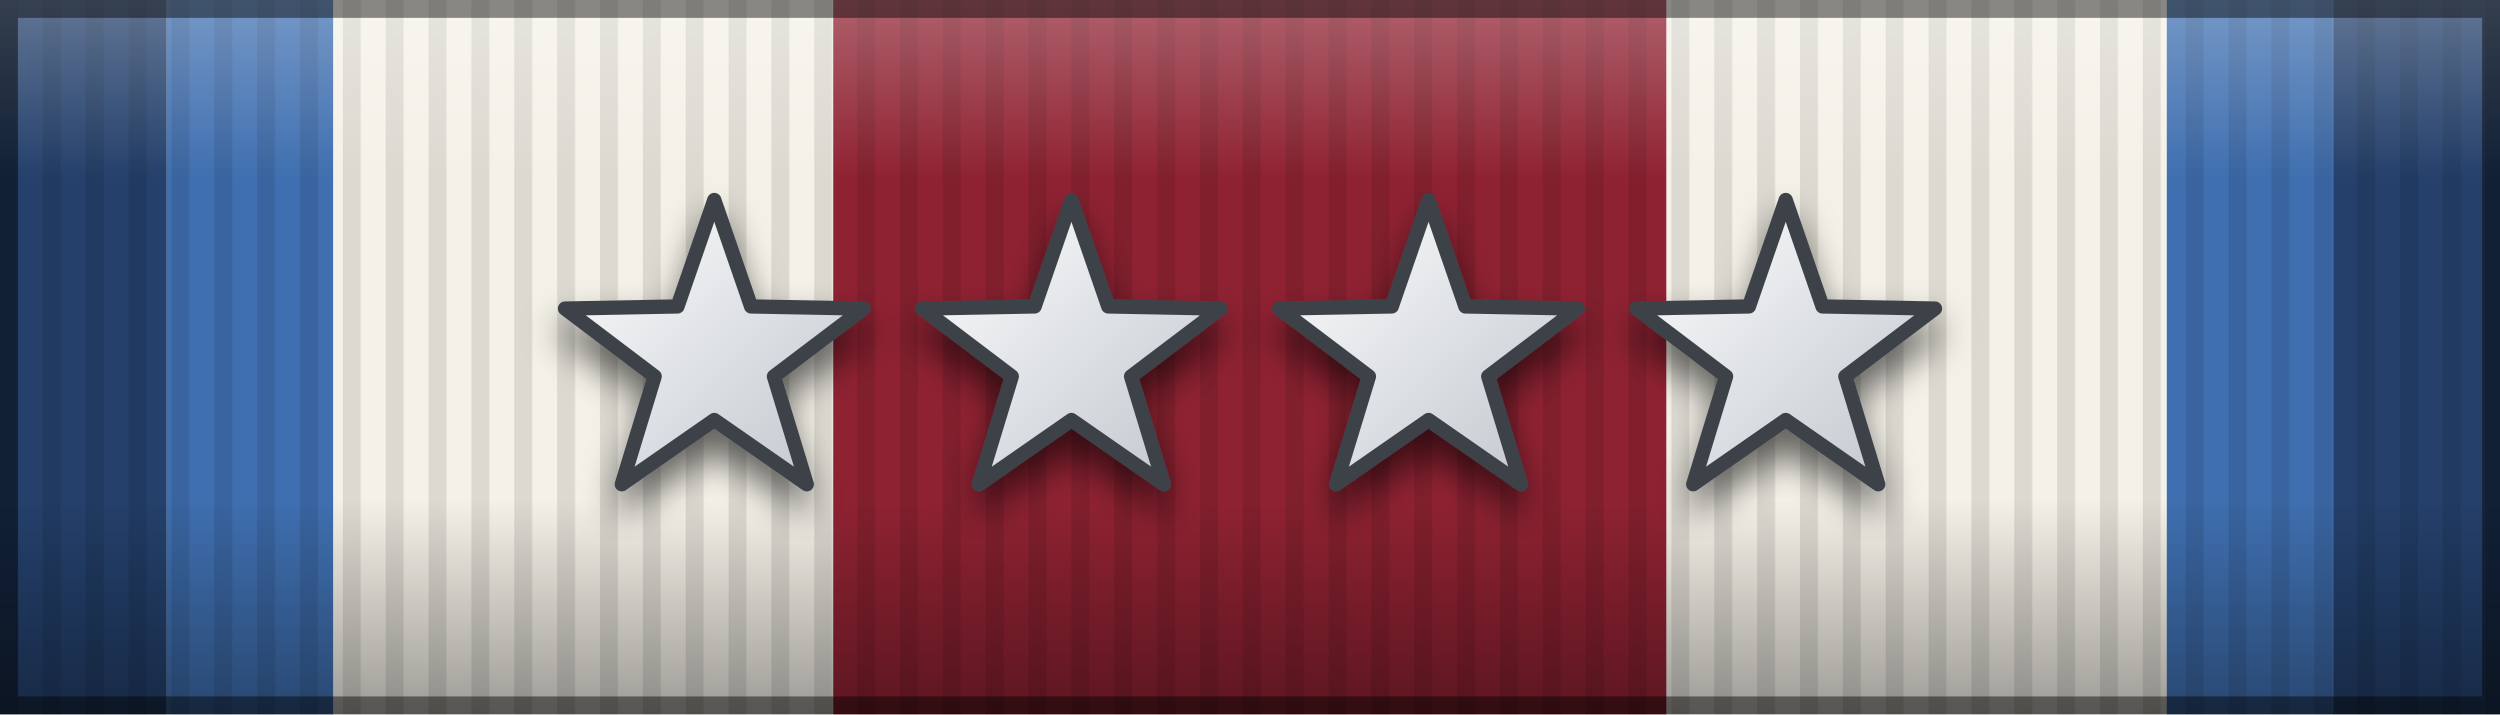
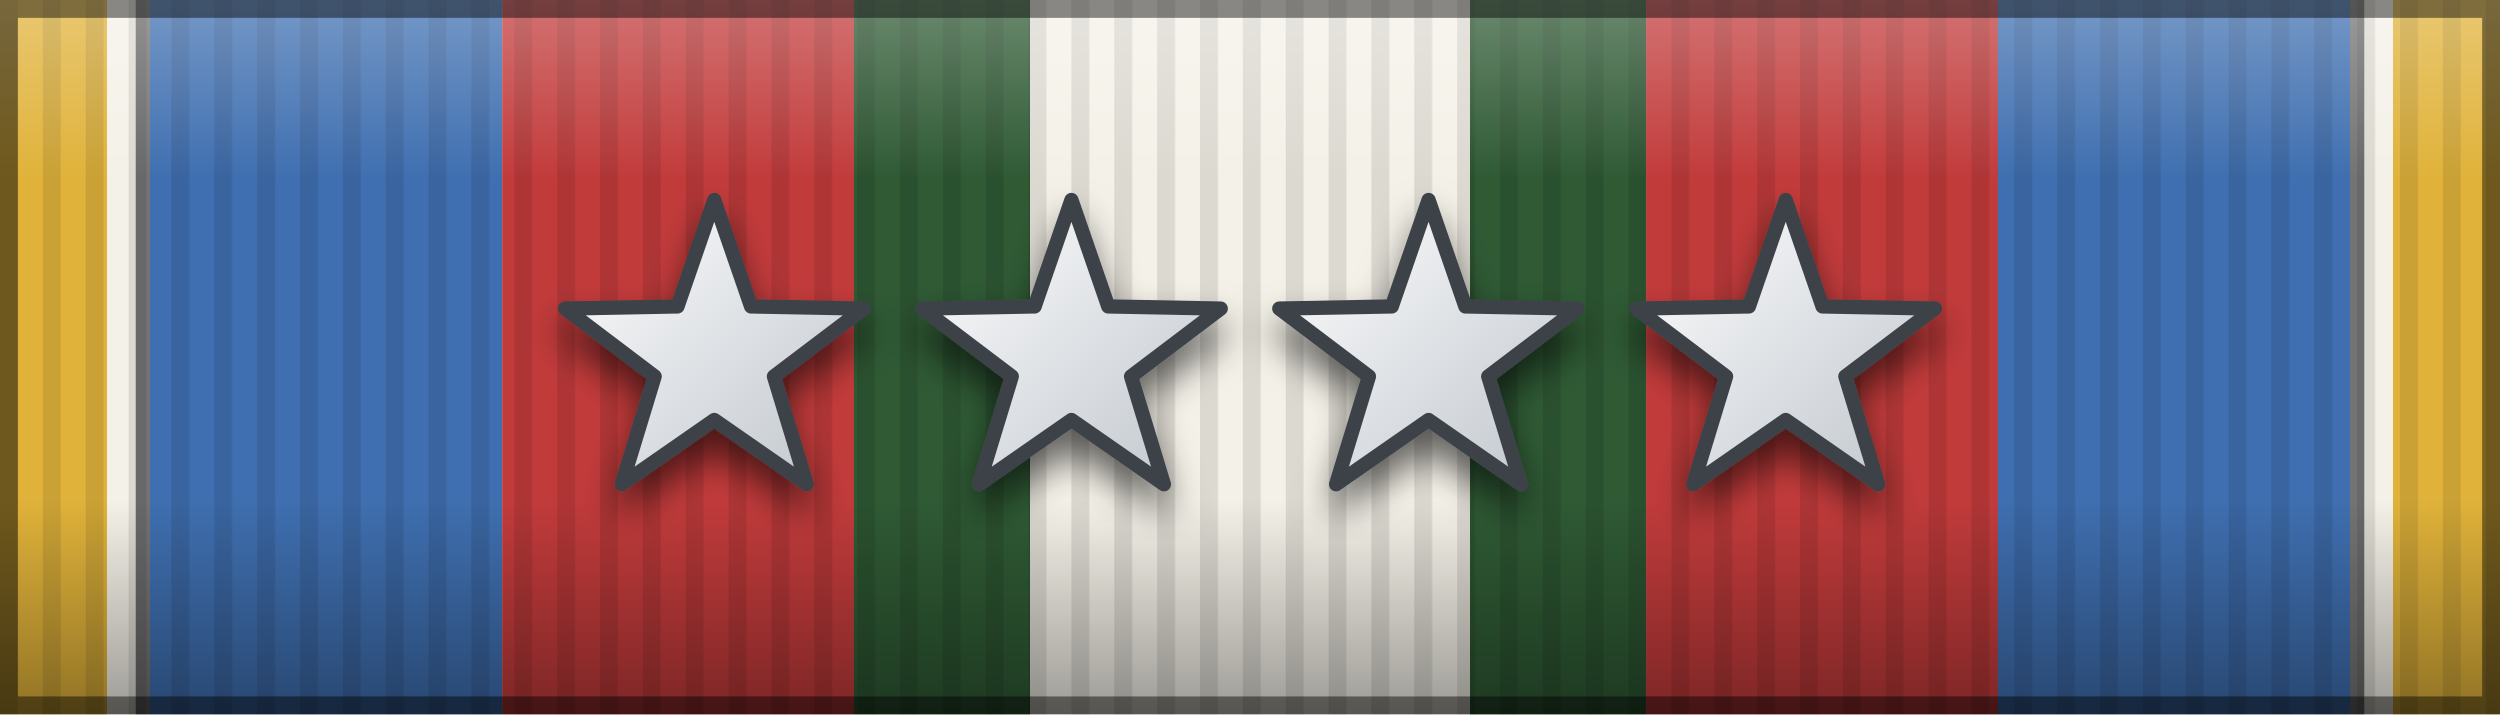
<svg xmlns="http://www.w3.org/2000/svg" viewBox="0 0 70 20" width="70" height="20">
  <defs>
    <linearGradient id="r394-shade" x1="0" y1="0" x2="0" y2="1">
      <stop offset="0" stop-color="#fff" stop-opacity="0.28" />
      <stop offset="0.25" stop-color="#fff" stop-opacity="0" />
      <stop offset="0.7" stop-color="#000" stop-opacity="0" />
      <stop offset="1" stop-color="#000" stop-opacity="0.35" />
    </linearGradient>
    <pattern id="r394-weave" width="1.2" height="1.2" patternUnits="userSpaceOnUse">
      <rect width="0.5" height="1.2" fill="#000" opacity="0.1" />
    </pattern>
    <linearGradient id="r394-metal" x1="0" y1="0" x2="1" y2="1">
      <stop offset="0" stop-color="#ffffff" />
      <stop offset="1" stop-color="#bfc5cc" />
    </linearGradient>
    <filter id="r394-shadow" x="-20%" y="-20%" width="140%" height="140%">
      <feDropShadow dx="0" dy="0.6" stdDeviation="0.5" flood-color="#000" flood-opacity="0.6" />
    </filter>
  </defs>
-   <rect x="0" y="0" width="4.67" height="20" fill="#24406b" />
-   <rect x="4.67" y="0" width="4.67" height="20" fill="#3f6fb0" />
-   <rect x="9.33" y="0" width="14" height="20" fill="#f4f1e8" />
-   <rect x="23.33" y="0" width="23.33" height="20" fill="#8f2232" />
-   <rect x="46.67" y="0" width="14" height="20" fill="#f4f1e8" />
-   <rect x="60.67" y="0" width="4.67" height="20" fill="#3f6fb0" />
-   <rect x="65.33" y="0" width="4.67" height="20" fill="#24406b" />
+   <rect x="0" y="0" width="3" height="20" fill="#e0b23a" />
+   <rect x="67" y="0" width="3" height="20" fill="#e0b23a" />
+   <rect x="3" y="0" width="0.8" height="20" fill="#f4f1e8" />
+   <rect x="66.2" y="0" width="0.8" height="20" fill="#f4f1e8" />
+   <rect x="3.8" y="0" width="0.4" height="20" fill="#000" fill-opacity="0.55" />
+   <rect x="65.8" y="0" width="0.4" height="20" fill="#000" fill-opacity="0.55" />
+   <rect x="4.2" y="0" width="9.86" height="20" fill="#3f6fb0" />
+   <rect x="14.06" y="0" width="9.86" height="20" fill="#c23b3b" />
+   <rect x="23.91" y="0" width="4.93" height="20" fill="#2f5a34" />
+   <rect x="28.84" y="0" width="12.32" height="20" fill="#f4f1e8" />
+   <rect x="41.16" y="0" width="4.93" height="20" fill="#2f5a34" />
+   <rect x="46.09" y="0" width="9.86" height="20" fill="#c23b3b" />
+   <rect x="55.94" y="0" width="9.86" height="20" fill="#3f6fb0" />
  <rect width="70" height="20" fill="url(#r394-weave)" />
  <rect width="70" height="20" fill="url(#r394-shade)" />
  <rect x="0.25" y="0.25" width="69.5" height="19.5" fill="none" stroke="#000" stroke-opacity="0.45" stroke-width="0.5" />
  <g filter="url(#r394-shadow)">
    <path d="M20,5.6 L21.03,8.58 L24.18,8.64 L21.67,10.54 L22.59,13.56 L20,11.76 L17.41,13.56 L18.33,10.54 L15.82,8.64 L18.97,8.58 Z" fill="url(#r394-metal)" stroke="#3d434a" stroke-width="0.4" stroke-linejoin="round" />
    <path d="M30,5.6 L31.03,8.58 L34.18,8.64 L31.67,10.54 L32.59,13.56 L30,11.76 L27.41,13.56 L28.33,10.54 L25.82,8.64 L28.97,8.58 Z" fill="url(#r394-metal)" stroke="#3d434a" stroke-width="0.4" stroke-linejoin="round" />
    <path d="M40,5.6 L41.03,8.58 L44.18,8.64 L41.67,10.54 L42.59,13.56 L40,11.76 L37.41,13.56 L38.33,10.54 L35.82,8.64 L38.97,8.58 Z" fill="url(#r394-metal)" stroke="#3d434a" stroke-width="0.4" stroke-linejoin="round" />
    <path d="M50,5.6 L51.03,8.58 L54.18,8.64 L51.67,10.54 L52.59,13.56 L50,11.76 L47.41,13.56 L48.33,10.54 L45.82,8.64 L48.97,8.58 Z" fill="url(#r394-metal)" stroke="#3d434a" stroke-width="0.4" stroke-linejoin="round" />
  </g>
</svg>
